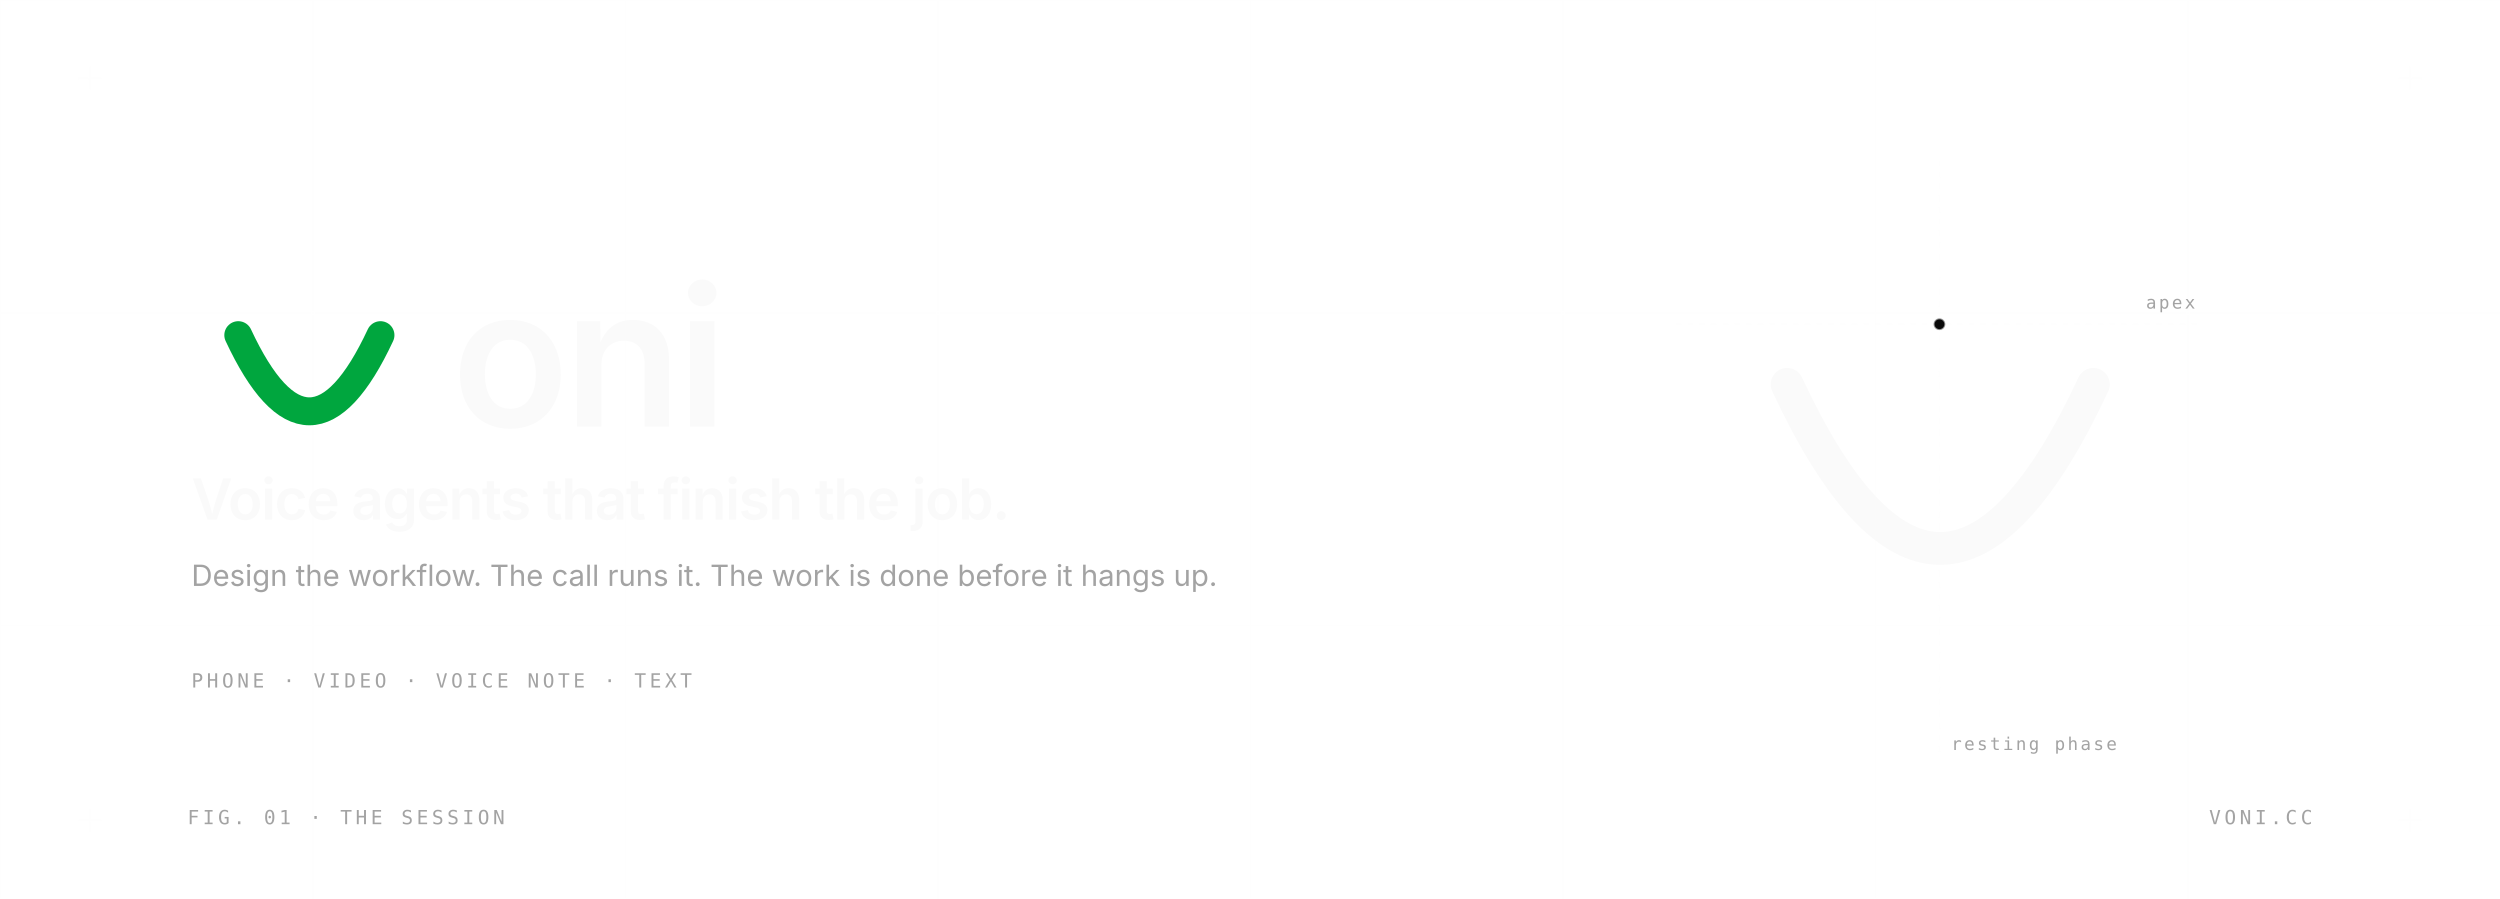
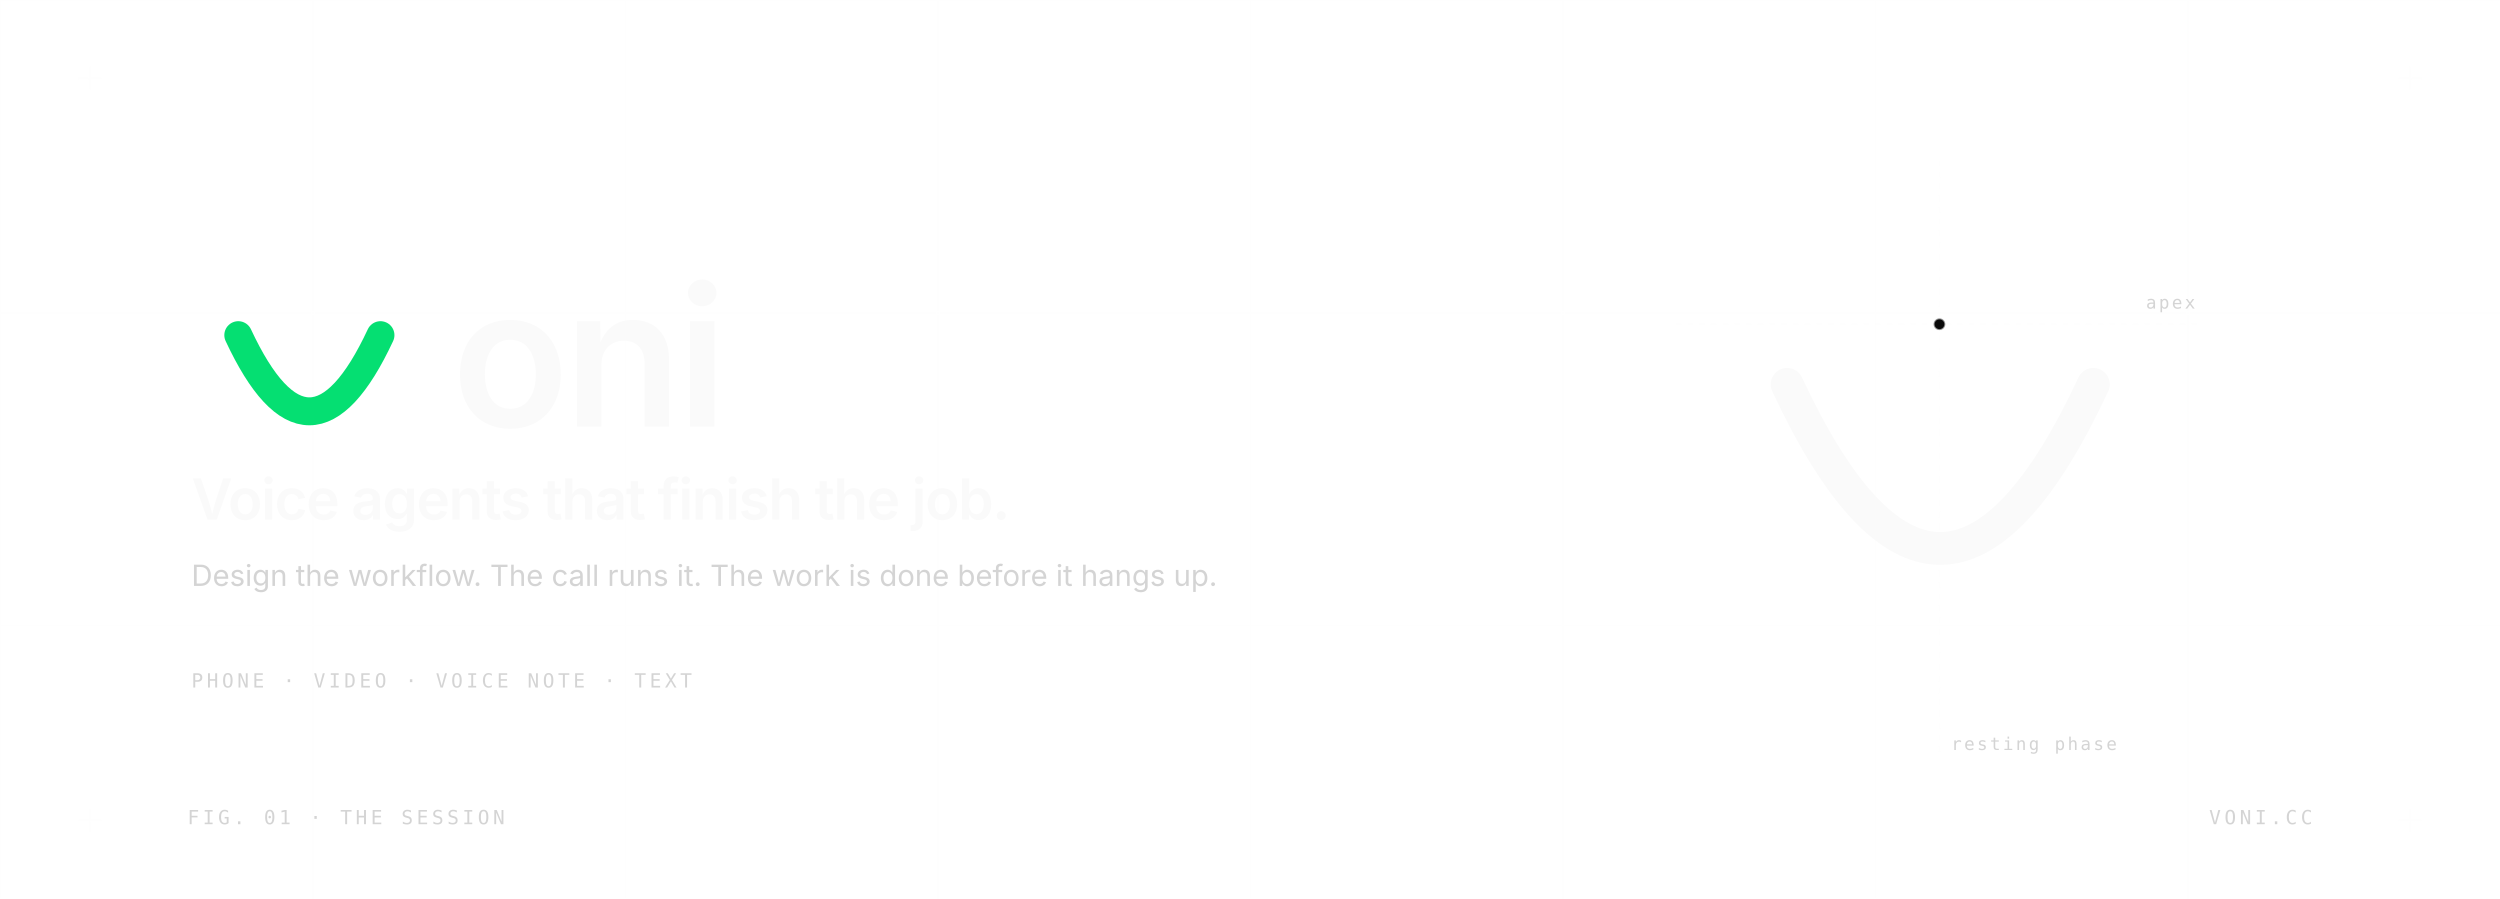
<svg xmlns="http://www.w3.org/2000/svg" viewBox="0 0 1280 460" width="1280" height="460" role="img" aria-label="Voni: voice agents that finish the job">
  <defs>
    <pattern id="grid" width="32" height="32" patternUnits="userSpaceOnUse">
      <path d="M32 0 H0 V32" fill="none" stroke="#fafafa" stroke-opacity="0.05" stroke-width="1" />
    </pattern>
    <pattern id="gridMajor" width="160" height="160" patternUnits="userSpaceOnUse">
      <path d="M160 0 H0 V160" fill="none" stroke="#fafafa" stroke-opacity="0.09" stroke-width="1" />
    </pattern>
  </defs>
  <path d="M0 0 H1280 V460 H0 Z" fill="url(#grid)" />
  <path d="M0 0 H1280 V460 H0 Z" fill="url(#gridMajor)" />
  <g stroke="#fafafa" stroke-opacity="0.3" stroke-width="1">
    <path d="M40 40 h12 M46 34 v12" />
    <path d="M1240 40 h-12 M1234 34 v12" />
    <path d="M40 420 h12 M46 414 v12" />
    <path d="M1240 420 h-12 M1234 414 v12" />
  </g>
  <g transform="translate(96,104) scale(5.2)">
-     <path d="M5 9Q12 24 19 9" transform="translate(0,4)" fill="none" stroke="#00a63e" stroke-width="2.75" stroke-linecap="round" />
+     <path d="M5 9Q12 24 19 9" transform="translate(0,4)" fill="none" stroke="#05df72" stroke-width="2.75" stroke-linecap="round" />
    <text x="26" y="22" font-family="Geist, Inter, system-ui, -apple-system, sans-serif" font-size="19" font-weight="600" letter-spacing="-0.5" fill="#fafafa">oni</text>
  </g>
  <text x="98" y="266" font-family="Geist, Inter, system-ui, -apple-system, sans-serif" font-size="29" font-weight="600" letter-spacing="-0.7" fill="#fafafa">Voice agents that finish the job.</text>
-   <text x="98" y="300" font-family="Geist, Inter, system-ui, -apple-system, sans-serif" font-size="15" font-weight="400" fill="#a3a3a3">Design the workflow. The call runs it. The work is done before it hangs up.</text>
-   <g font-family="Geist Mono, ui-monospace, SFMono-Regular, Menlo, monospace" font-size="10" letter-spacing="1.8" fill="#a3a3a3">
+   <text x="98" y="300" font-family="Geist, Inter, system-ui, -apple-system, sans-serif" font-size="15" font-weight="400" fill="#d4d4d4">Design the workflow. The call runs it. The work is done before it hangs up.</text>
+   <g font-family="Geist Mono, ui-monospace, SFMono-Regular, Menlo, monospace" font-size="10" letter-spacing="1.8" fill="#d4d4d4">
    <text x="98" y="352">PHONE · VIDEO · VOICE NOTE · TEXT</text>
  </g>
  <g transform="translate(872,96)">
    <g stroke="#fafafa" stroke-opacity="0.22" stroke-width="0.8" stroke-dasharray="3 3">
      <line x1="-14" y1="70" x2="256" y2="70" />
      <line x1="121" y1="-14" x2="121" y2="292" />
    </g>
    <path d="M5 9Q12 24 19 9" transform="translate(-13,0) scale(11.2)" fill="none" stroke="#fafafa" stroke-width="1.5" stroke-linecap="round" />
    <circle cx="121" cy="70" r="3" fill="#0a0a0a" stroke="#fafafa" stroke-opacity="0.55" stroke-width="1" />
-     <g font-family="Geist Mono, ui-monospace, SFMono-Regular, Menlo, monospace" font-size="9" letter-spacing="1.2" fill="#a3a3a3">
+     <g font-family="Geist Mono, ui-monospace, SFMono-Regular, Menlo, monospace" font-size="9" letter-spacing="1.2" fill="#d4d4d4">
      <text x="252" y="62" text-anchor="end">apex</text>
      <text x="127" y="288">resting phase</text>
    </g>
  </g>
  <line x1="96" y1="398" x2="1184" y2="398" stroke="#fafafa" stroke-opacity="0.14" stroke-width="1" />
-   <g font-family="Geist Mono, ui-monospace, SFMono-Regular, Menlo, monospace" font-size="10" letter-spacing="1.8" fill="#a3a3a3">
+   <g font-family="Geist Mono, ui-monospace, SFMono-Regular, Menlo, monospace" font-size="10" letter-spacing="1.8" fill="#d4d4d4">
    <text x="96" y="422">FIG. 01 · THE SESSION</text>
    <text x="1184" y="422" text-anchor="end">VONI.CC</text>
  </g>
</svg>
